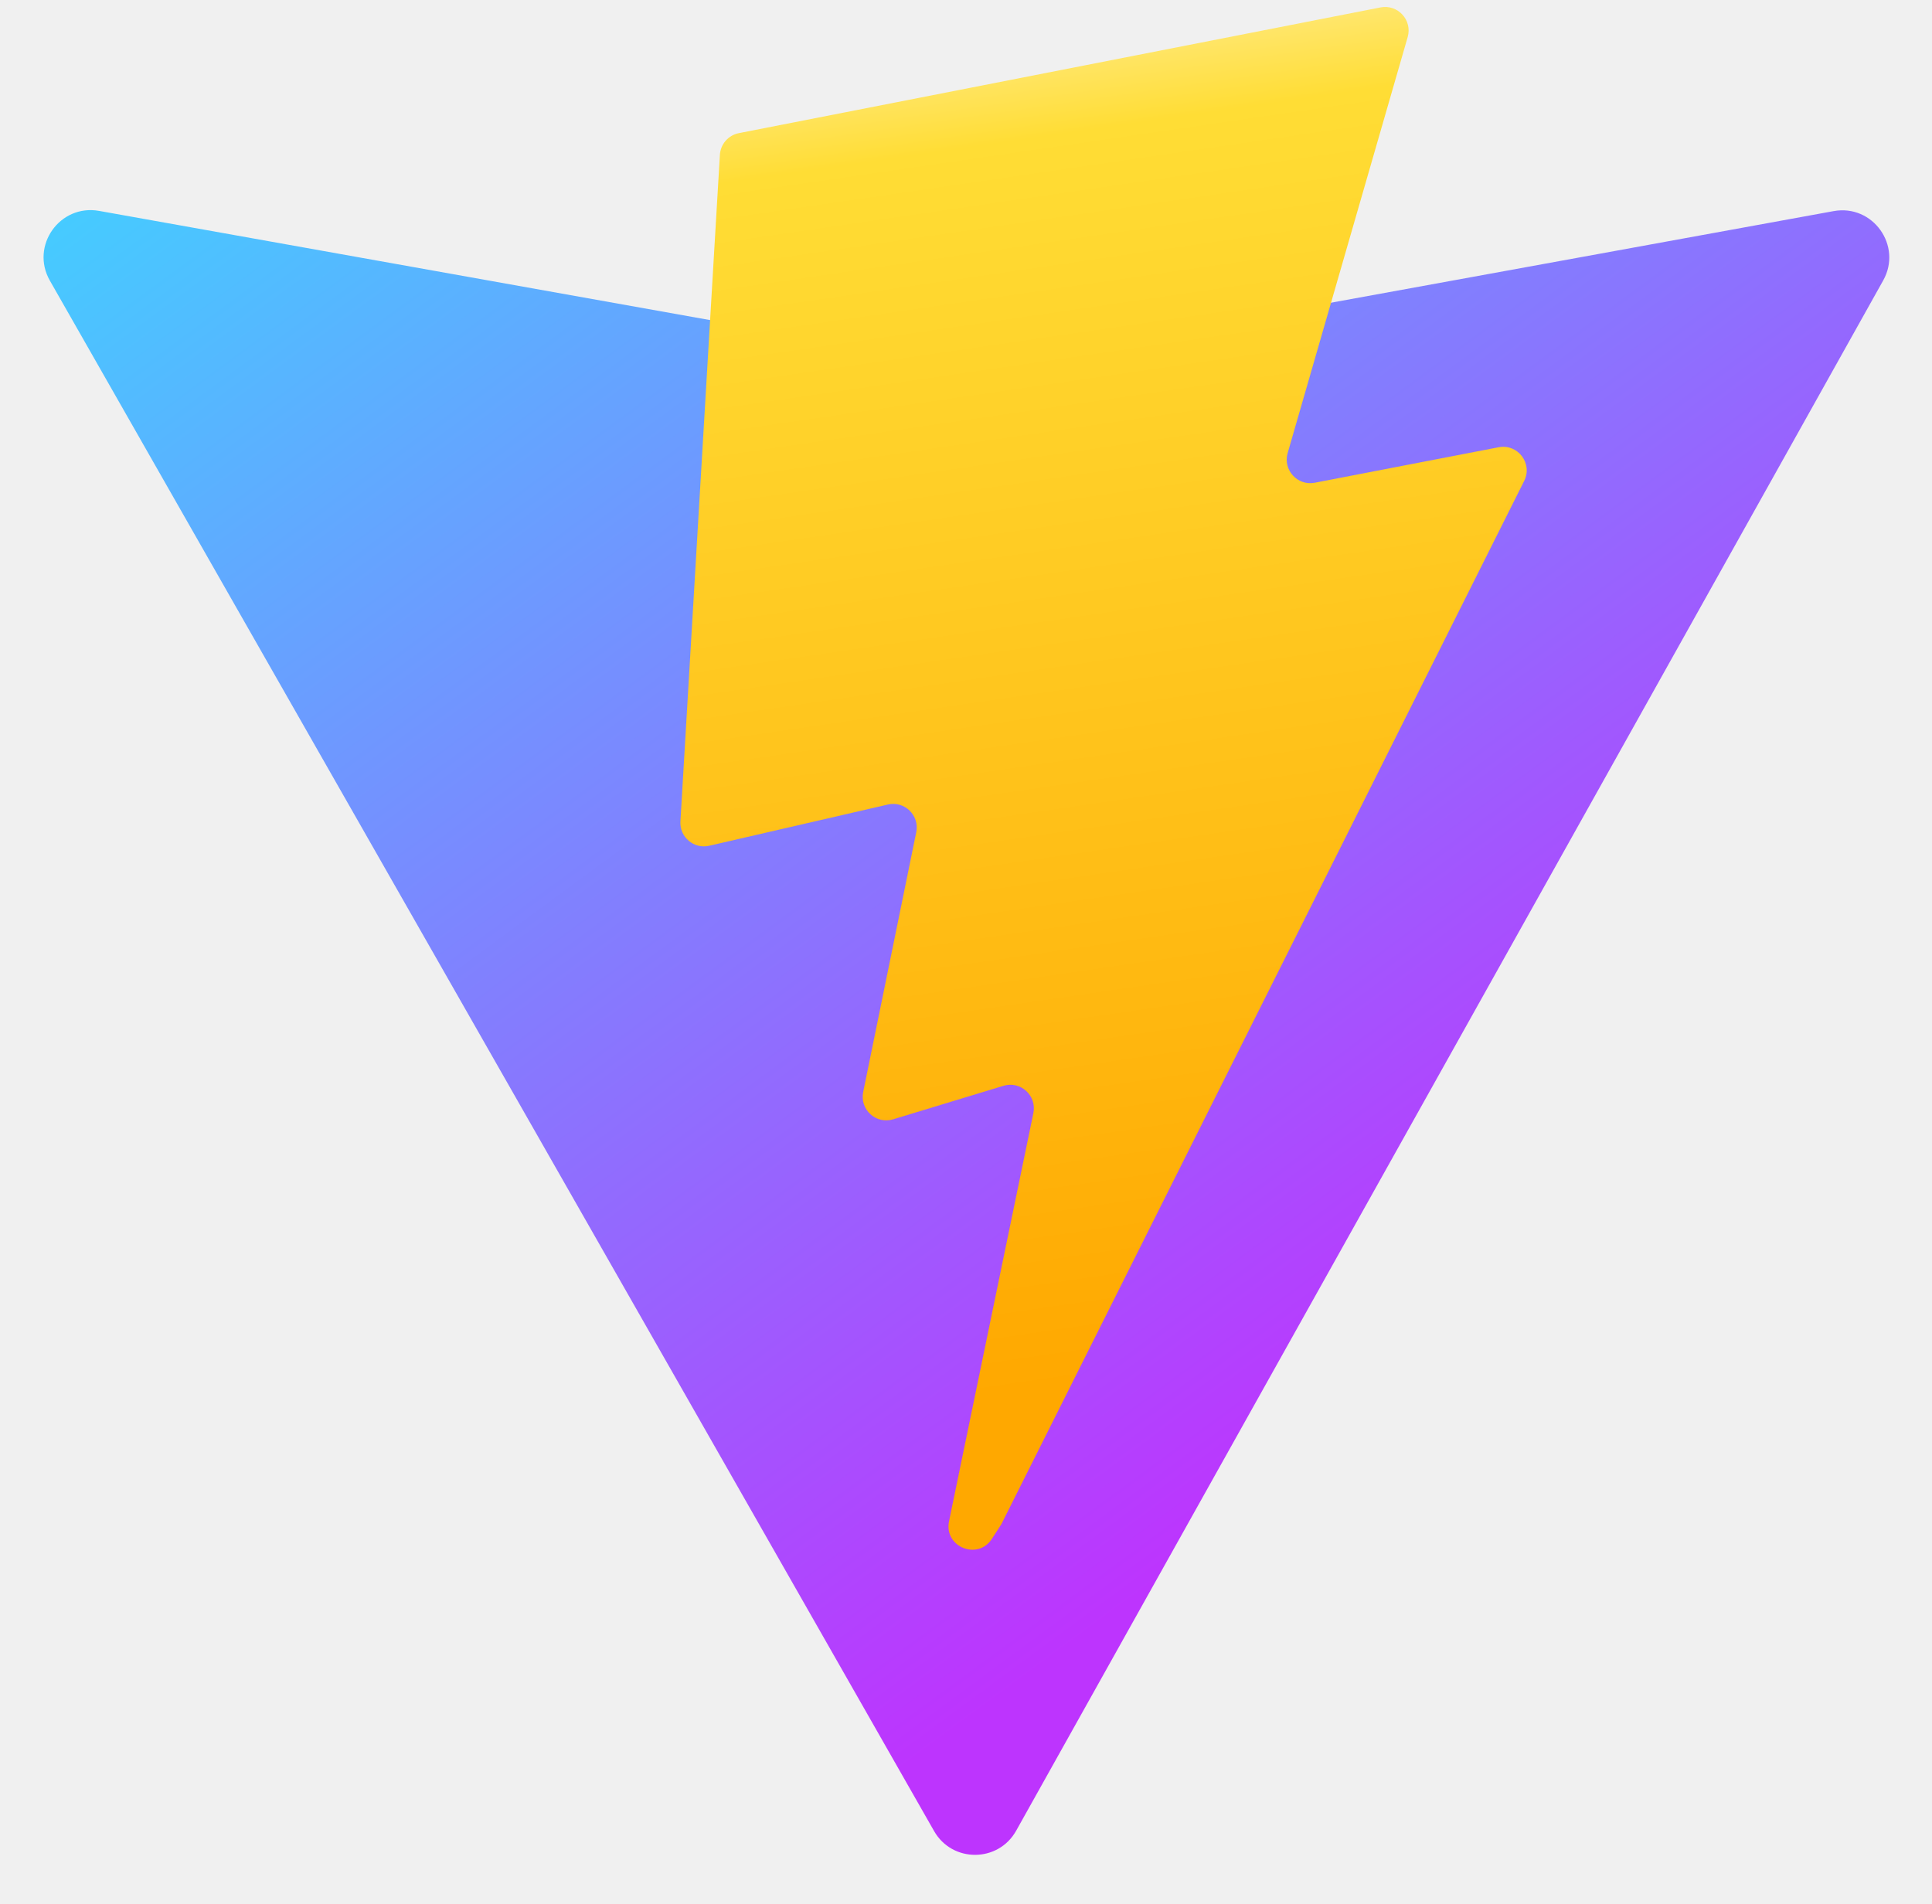
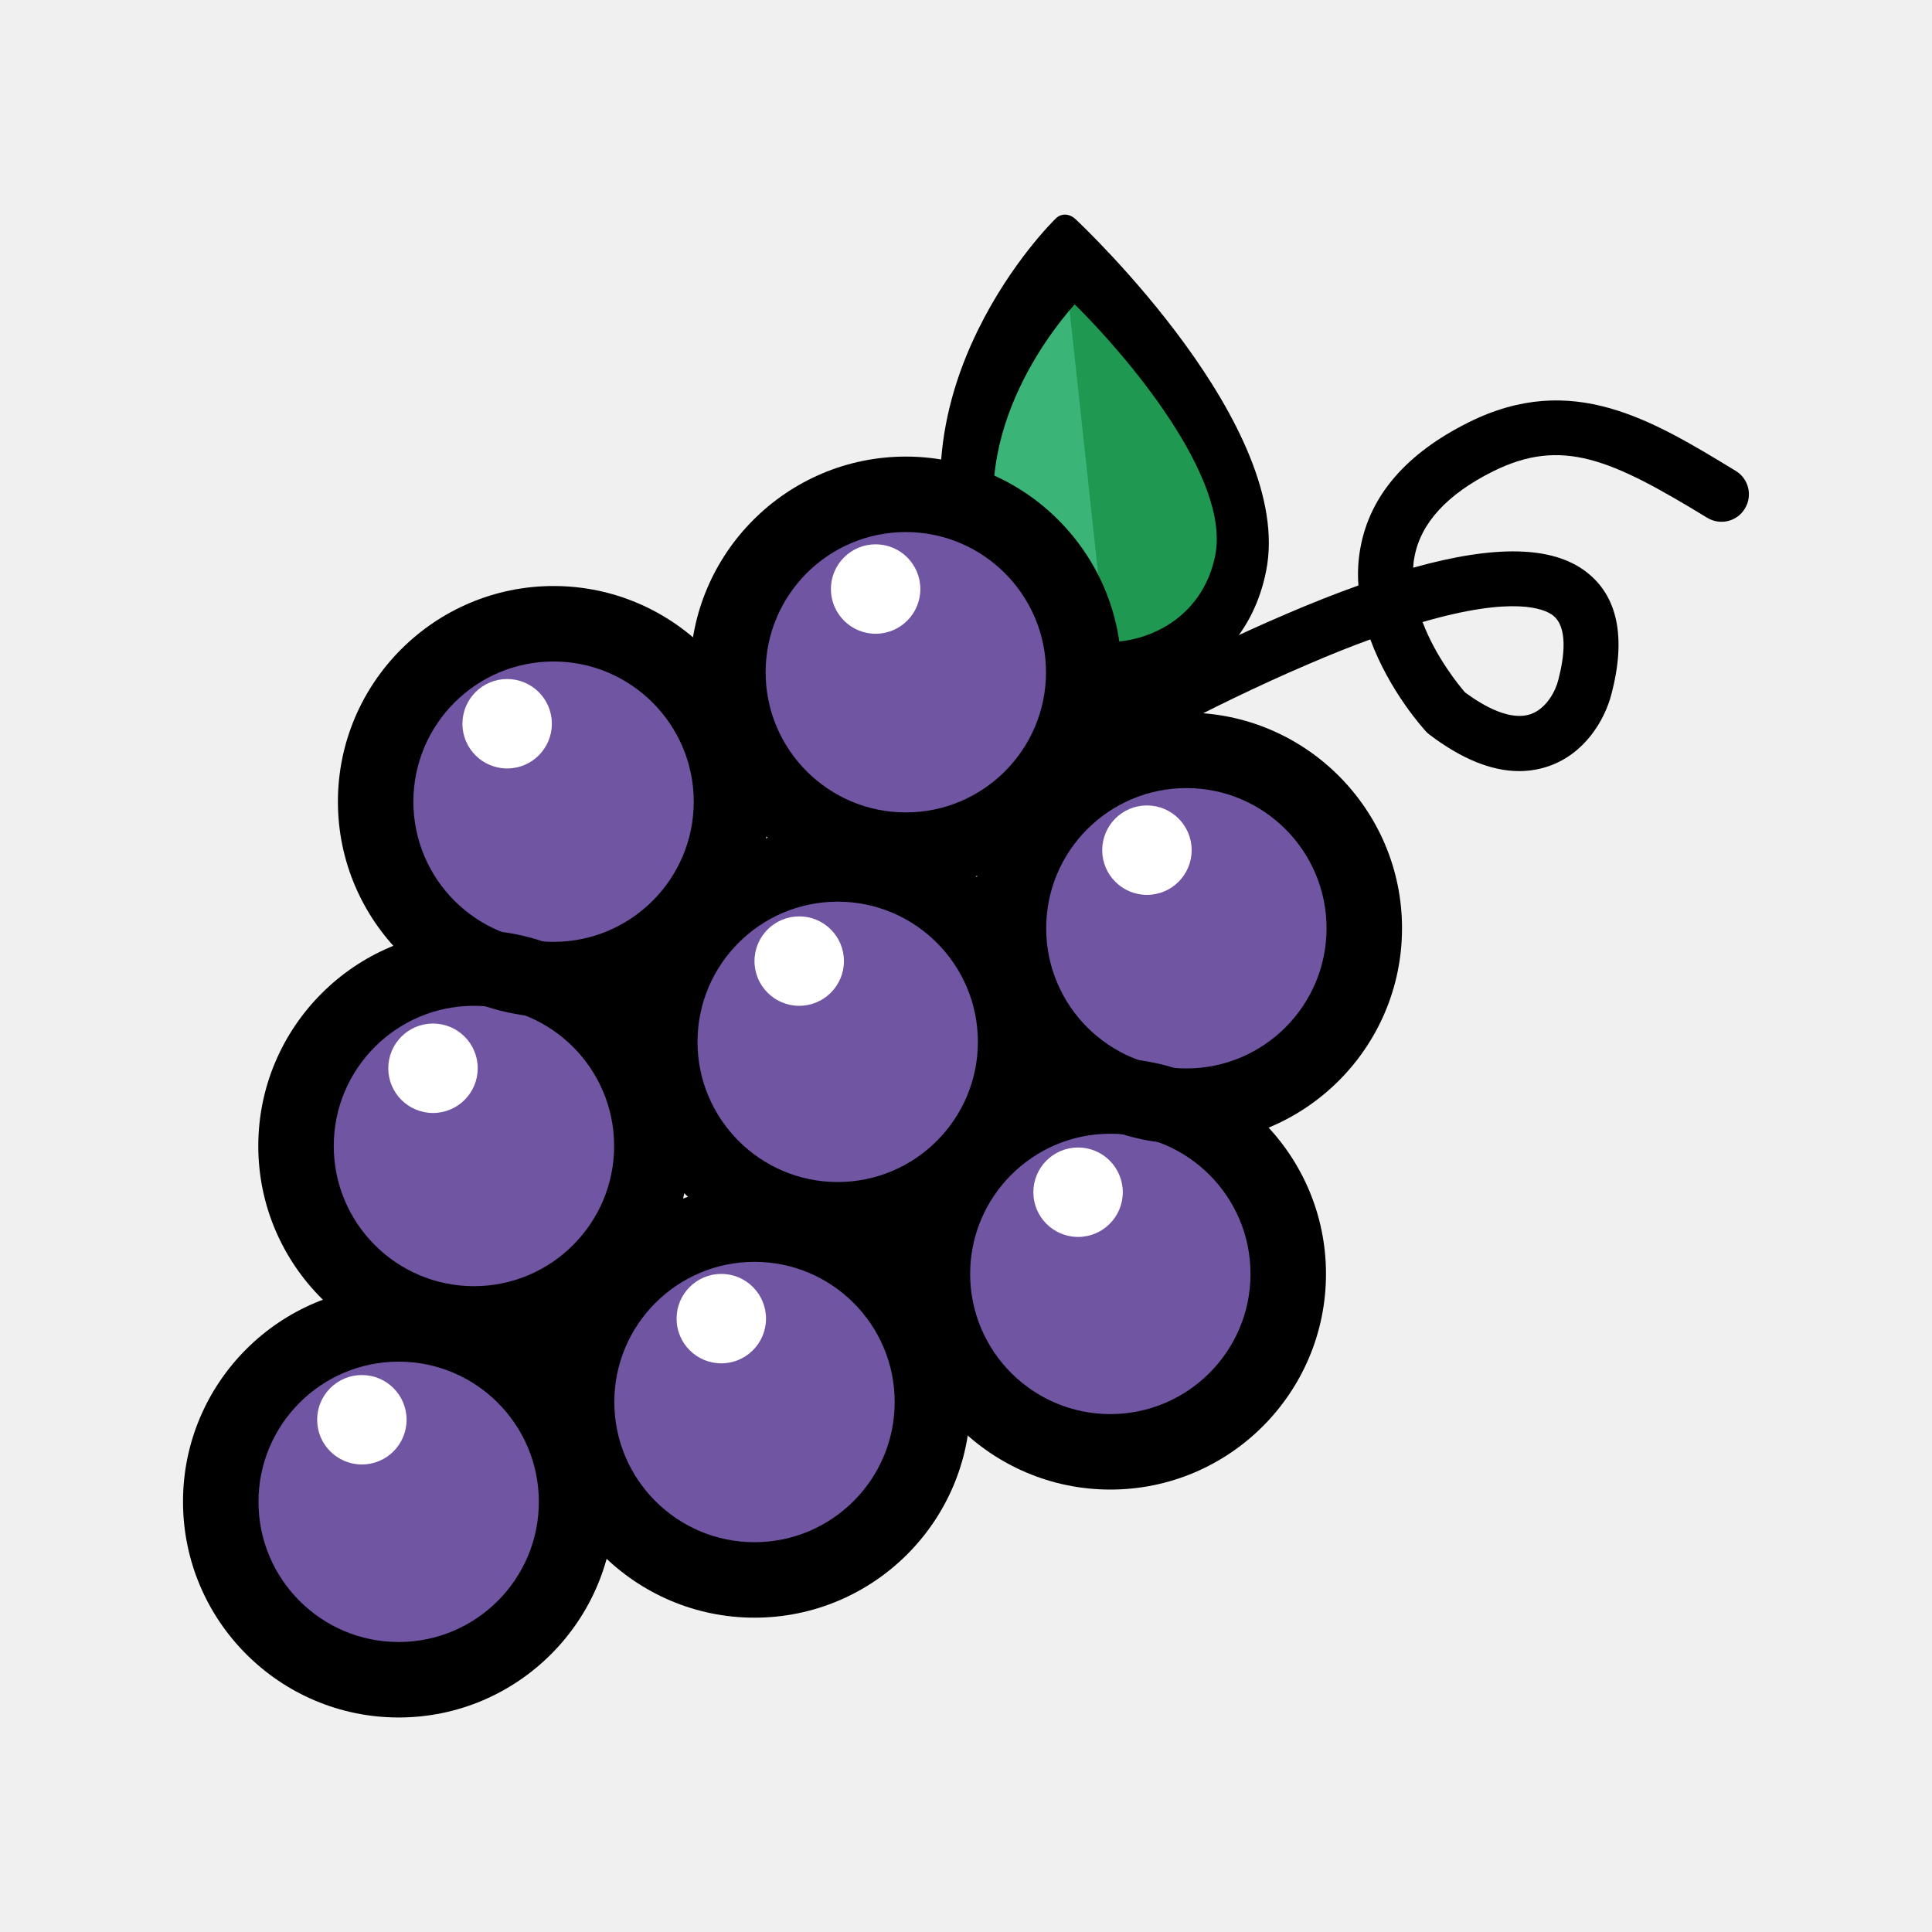
- <svg xmlns="http://www.w3.org/2000/svg" width="410" height="404" viewBox="0 0 410 404" fill="none">
-   <path d="M399.641 59.525L215.643 388.545C211.844 395.338 202.084 395.378 198.228 388.618L10.582 59.556C6.381 52.19 12.68 43.267 21.028 44.759L205.223 77.682C206.398 77.892 207.601 77.89 208.776 77.676L389.119 44.806C397.439 43.289 403.768 52.143 399.641 59.525Z" fill="url(#paint0_linear)" />
-   <path d="M292.965 1.574L156.801 28.255C154.563 28.694 152.906 30.59 152.771 32.866L144.395 174.33C144.198 177.662 147.258 180.248 150.51 179.498L188.42 170.749C191.967 169.931 195.172 173.055 194.443 176.622L183.18 231.775C182.422 235.487 185.907 238.661 189.532 237.56L212.947 230.446C216.577 229.344 220.065 232.527 219.297 236.242L201.398 322.875C200.278 328.294 207.486 331.249 210.492 326.603L212.5 323.5L323.454 102.072C325.312 98.365 322.108 94.137 318.036 94.923L279.014 102.454C275.347 103.161 272.227 99.746 273.262 96.158L298.731 7.867C299.767 4.273 296.636 0.855 292.965 1.574Z" fill="url(#paint1_linear)" />
+ <svg xmlns="http://www.w3.org/2000/svg" t="1651920520260" class="icon" viewBox="0 0 1024 1024" version="1.1" p-id="2856" width="200" height="200">
  <defs>
-     <linearGradient id="paint0_linear" x1="6" y1="33" x2="235" y2="344" gradientUnits="userSpaceOnUse">
-       <stop stop-color="#41D1FF" />
-       <stop offset="1" stop-color="#BD34FE" />
-     </linearGradient>
-     <linearGradient id="paint1_linear" x1="194.651" y1="8.818" x2="236.076" y2="292.989" gradientUnits="userSpaceOnUse">
-       <stop stop-color="#FFEA83" />
-       <stop offset="0.083" stop-color="#FFDD35" />
-       <stop offset="1" stop-color="#FFA800" />
-     </linearGradient>
+     <style type="text/css">@font-face { font-family: feedback-iconfont; src: url("//at.alicdn.com/t/font_1031158_u69w8yhxdu.woff2?t=1630033759944") format("woff2"), url("//at.alicdn.com/t/font_1031158_u69w8yhxdu.woff?t=1630033759944") format("woff"), url("//at.alicdn.com/t/font_1031158_u69w8yhxdu.ttf?t=1630033759944") format("truetype"); }
+ </style>
  </defs>
+   <path d="M586.9 344.6c-19.9 0.4-45.1-8.5-56.2-34.9-30.2-71.8 20.7-137.1 36.3-154.7 29.1 28.7 87.6 97.3 78.9 141-6.5 32.8-34.3 48-59 48.6z" fill="#3AB477" p-id="2857" />
+   <path d="M645.9 296c8.7-43.6-49.8-112.3-78.9-141-0.3 0.3-0.7 0.7-1 1.1l20.4 188.4h0.5c24.7-0.5 52.5-15.7 59-48.5z" fill="#1F9952" p-id="2858" />
+   <path d="M671.1 302.5c15.1-76.3-96.2-181.8-101-186.3-3.3-3.1-7.6-3.3-10.5-0.4-1 0.9-23.7 23.3-41.2 59-23.9 48.5-26.5 98.2-7.4 143.6 13.8 33 44.5 53 80 52.2 3.5-0.1 7-0.4 10.6-0.9 3 10.8 8.7 28.5 18 44.5 2.3 4 6.1 5.9 9.5 5 0.9-0.2 1.8-0.7 2.7-1.3 3.8-3.1 4.5-9.7 1.5-14.8-7.6-13.2-12.6-28.4-15.2-37.6 24.4-8.9 46.4-29.4 53-63z m-82.7 37.8c-18.8 0.4-42.6-8-53.1-33-28.5-67.8 19.6-129.5 34.3-146 27.5 27.1 82.7 91.9 74.5 133.1-6.2 31-32.4 45.4-55.7 45.9z" fill="" p-id="2859" />
+   <path d="M293.4 424.9m-94.3 0a94.3 94.3 0 1 0 188.6 0 94.3 94.3 0 1 0-188.6 0Z" fill="#7055A3" p-id="2860" />
+   <path d="M480.1 356.3m-94.3 0a94.3 94.3 0 1 0 188.6 0 94.3 94.3 0 1 0-188.6 0Z" fill="#7055A3" p-id="2861" />
+   <path d="M723.1 492c0 52.1-42.2 94.3-94.3 94.3-52.1 0-94.3-42.2-94.3-94.3 0-52.1 42.2-94.3 94.3-94.3 52.1 0 94.3 42.2 94.3 94.3" fill="#7055A3" p-id="2862" />
+   <path d="M444 552.1m-94.3 0a94.3 94.3 0 1 0 188.6 0 94.3 94.3 0 1 0-188.6 0Z" fill="#7055A3" p-id="2863" />
+   <path d="M588.5 675.2m-94.3 0a94.3 94.3 0 1 0 188.6 0 94.3 94.3 0 1 0-188.6 0Z" fill="#7055A3" p-id="2864" />
+   <path d="M251.2 607.3m-94.3 0a94.3 94.3 0 1 0 188.6 0 94.3 94.3 0 1 0-188.6 0Z" fill="#7055A3" p-id="2865" />
+   <path d="M399.9 743.1m-94.3 0a94.3 94.3 0 1 0 188.6 0 94.3 94.3 0 1 0-188.6 0Z" fill="#7055A3" p-id="2866" />
+   <path d="M211.3 890.2c-52.1 0-94.3-42.2-94.3-94.3 0-52.1 42.2-94.3 94.3-94.3s94.3 42.2 94.3 94.3c0 52.1-42.2 94.3-94.3 94.3" fill="#7055A3" p-id="2867" />
+   <path d="M293.4 539.2c-63 0-114.3-51.3-114.3-114.3s51.3-114.3 114.3-114.3 114.3 51.3 114.3 114.3-51.3 114.3-114.3 114.3z m0-188.6c-41 0-74.3 33.3-74.3 74.3s33.3 74.3 74.3 74.3 74.3-33.3 74.3-74.3-33.4-74.3-74.3-74.3z" fill="" p-id="2868" />
+   <path d="M480.1 470.6c-63 0-114.3-51.3-114.3-114.3S417.1 242 480.1 242s114.3 51.3 114.3 114.3-51.3 114.3-114.3 114.3z m0-188.6c-41 0-74.3 33.3-74.3 74.3s33.3 74.3 74.3 74.3 74.3-33.3 74.3-74.3S521 282 480.1 282z" fill="" p-id="2869" />
+   <path d="M628.8 606.3c-63 0-114.3-51.3-114.3-114.3s51.3-114.3 114.3-114.3S743.1 429 743.1 492s-51.2 114.3-114.3 114.3z m0-188.6c-41 0-74.3 33.3-74.3 74.3s33.3 74.3 74.3 74.3 74.3-33.3 74.3-74.3-33.3-74.3-74.3-74.3z" fill="" p-id="2870" />
+   <path d="M444 666.5c-63 0-114.3-51.3-114.3-114.3S381 437.8 444 437.8s114.3 51.3 114.3 114.3S507 666.5 444 666.5z m0-188.6c-41 0-74.3 33.3-74.3 74.3s33.3 74.3 74.3 74.3 74.3-33.3 74.3-74.3-33.3-74.3-74.3-74.3z" fill="" p-id="2871" />
+   <path d="M588.5 789.5c-63 0-114.3-51.3-114.3-114.3s51.3-114.3 114.3-114.3 114.3 51.3 114.3 114.3-51.2 114.3-114.3 114.3z m0-188.6c-41 0-74.3 33.3-74.3 74.3s33.3 74.3 74.3 74.3 74.3-33.3 74.3-74.3-33.3-74.3-74.3-74.3zM251.2 721.7c-63 0-114.3-51.3-114.3-114.3S188.2 493 251.2 493s114.3 51.3 114.3 114.3-51.3 114.4-114.3 114.4z m0-188.6c-41 0-74.3 33.3-74.3 74.3s33.3 74.3 74.3 74.3 74.3-33.3 74.3-74.3-33.3-74.3-74.3-74.3z" fill="" p-id="2872" />
+   <path d="M399.9 857.4c-63 0-114.3-51.3-114.3-114.3s51.3-114.3 114.3-114.3S514.3 680 514.3 743.1 463 857.4 399.9 857.4z m0-188.6c-41 0-74.3 33.3-74.3 74.3s33.3 74.3 74.3 74.3 74.3-33.3 74.3-74.3-33.3-74.3-74.3-74.3z" fill="" p-id="2873" />
+   <path d="M211.3 910.3C148.3 910.3 97 859 97 795.9s51.3-114.3 114.3-114.3 114.3 51.3 114.3 114.3-51.2 114.4-114.3 114.4z m0-188.6c-41 0-74.3 33.3-74.3 74.3s33.3 74.3 74.3 74.3 74.3-33.3 74.3-74.3-33.3-74.3-74.3-74.3zM805.2 408.7c-14.7 0-30.6-6.5-47.5-19.3l-1-0.8-0.9-0.9c-1.2-1.3-19.4-21.3-29.5-48.8-9.9 3.6-20.8 7.9-32.8 13.1-54.9 23.4-104.5 52-105 52.3-7 4-15.9 1.6-19.9-5.3-4-7-1.6-15.9 5.3-19.9 2.1-1.2 51.4-29.6 107.9-53.7 13.5-5.8 26.2-10.8 38.2-15.1-0.5-6.6-0.2-13.4 1.1-20.2 5.1-27.6 24.4-49.9 57.4-66.3 54.7-27.2 96.8-1.4 141.5 25.8 6.9 4.2 9 13.2 4.8 20-4.2 6.9-13.1 9-20 4.8-50.8-31-76.9-42.7-113.4-24.6-24.3 12.1-38.4 27.4-41.7 45.4-0.4 1.9-0.6 3.8-0.7 5.7 43.6-12.2 73.8-11.5 91.6 2.1 16.8 12.8 21.4 34.7 13.5 64.9-3.7 14.2-14.4 31.7-33.3 38.2-5 1.7-10.2 2.6-15.6 2.6zM776.5 367c10.2 7.5 24.1 15.2 34.8 11.5 8.6-3 13.3-12.7 14.6-18 3.2-12.2 5.3-28.1-2.9-34.4-4.4-3.3-20.4-10.5-69 3.6 7 18.6 19.3 33.6 22.5 37.3z" fill="" p-id="2874" />
+   <path d="M464.1 312.2m-23.7 0a23.7 23.7 0 1 0 47.4 0 23.7 23.7 0 1 0-47.4 0Z" fill="#FFFFFF" p-id="2875" />
+   <path d="M268.8 383.6m-23.7 0a23.7 23.7 0 1 0 47.4 0 23.7 23.7 0 1 0-47.4 0Z" fill="#FFFFFF" p-id="2876" />
+   <path d="M607.9 450.6m-23.7 0a23.7 23.7 0 1 0 47.4 0 23.7 23.7 0 1 0-47.4 0Z" fill="#FFFFFF" p-id="2877" />
+   <path d="M423.6 509.4m-23.7 0a23.7 23.7 0 1 0 47.4 0 23.7 23.7 0 1 0-47.4 0Z" fill="#FFFFFF" p-id="2878" />
+   <path d="M229.5 566.2m-23.7 0a23.7 23.7 0 1 0 47.4 0 23.7 23.7 0 1 0-47.4 0Z" fill="#FFFFFF" p-id="2879" />
+   <path d="M571.4 631.9m-23.7 0a23.7 23.7 0 1 0 47.4 0 23.7 23.7 0 1 0-47.4 0Z" fill="#FFFFFF" p-id="2880" />
+   <path d="M382.3 698.9m-23.7 0a23.7 23.7 0 1 0 47.4 0 23.7 23.7 0 1 0-47.4 0Z" fill="#FFFFFF" p-id="2881" />
+   <path d="M191.8 752.5m-23.7 0a23.7 23.7 0 1 0 47.4 0 23.7 23.7 0 1 0-47.4 0Z" fill="#FFFFFF" p-id="2882" />
</svg>
